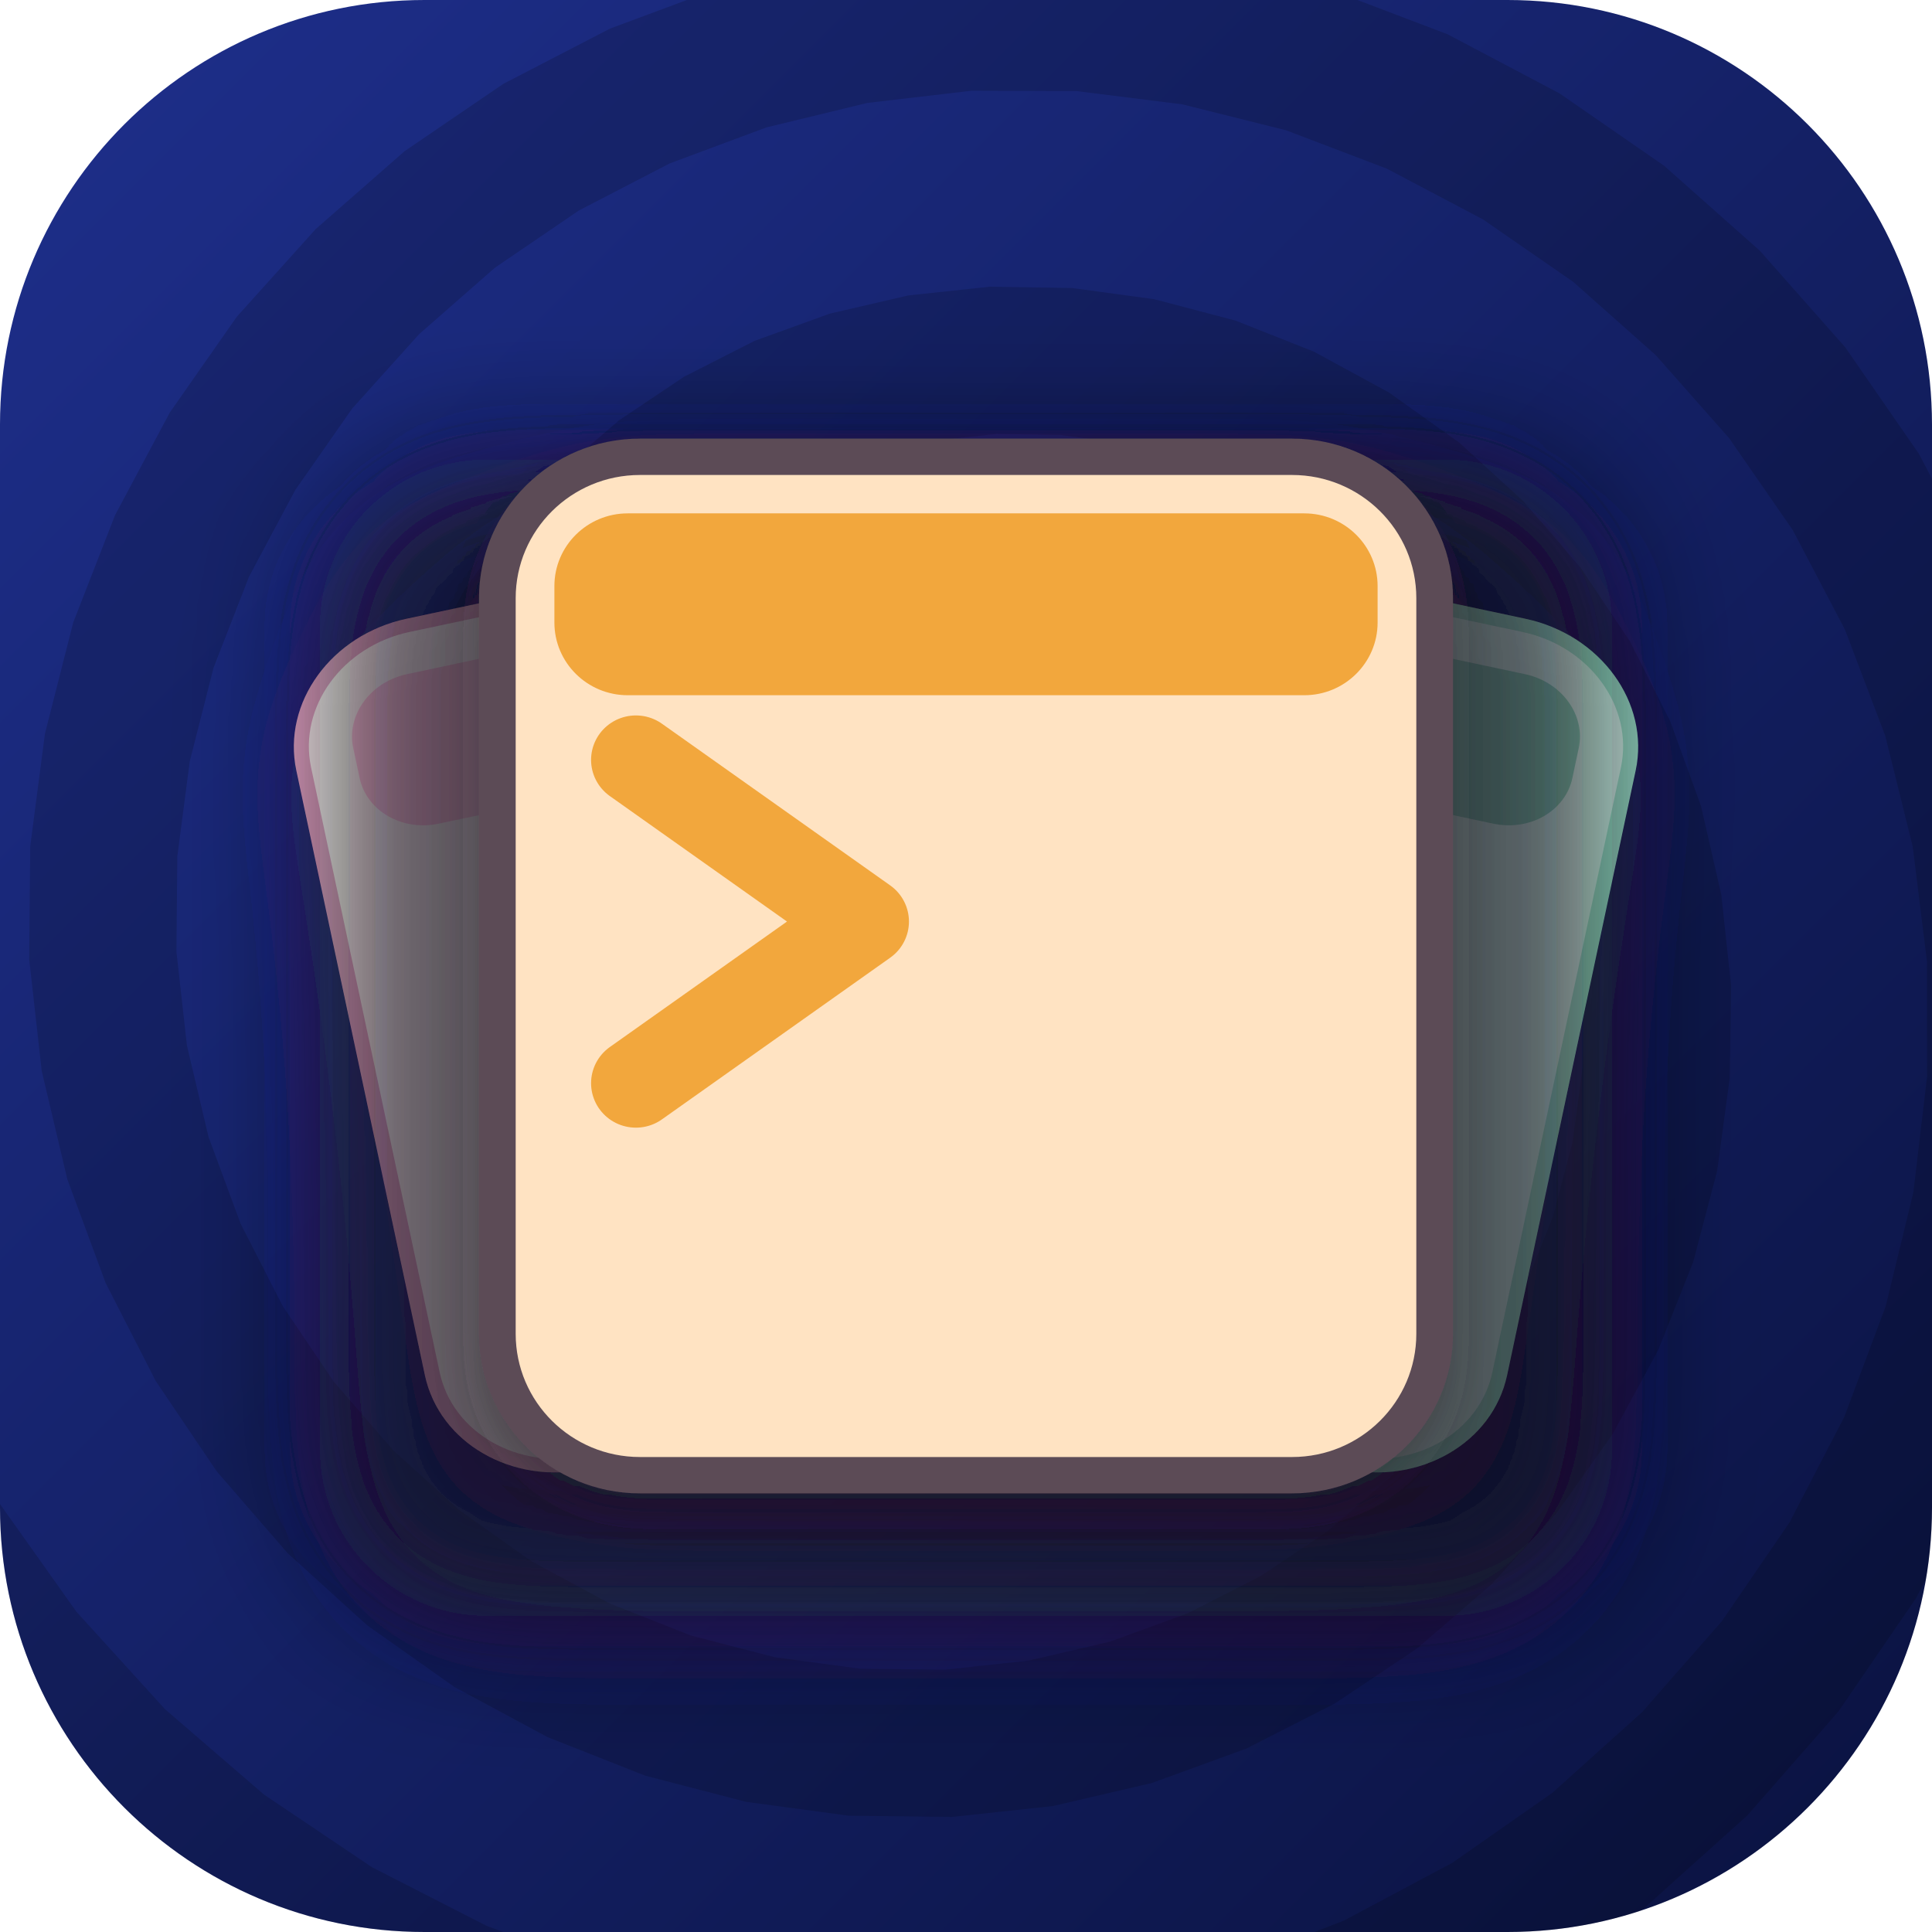
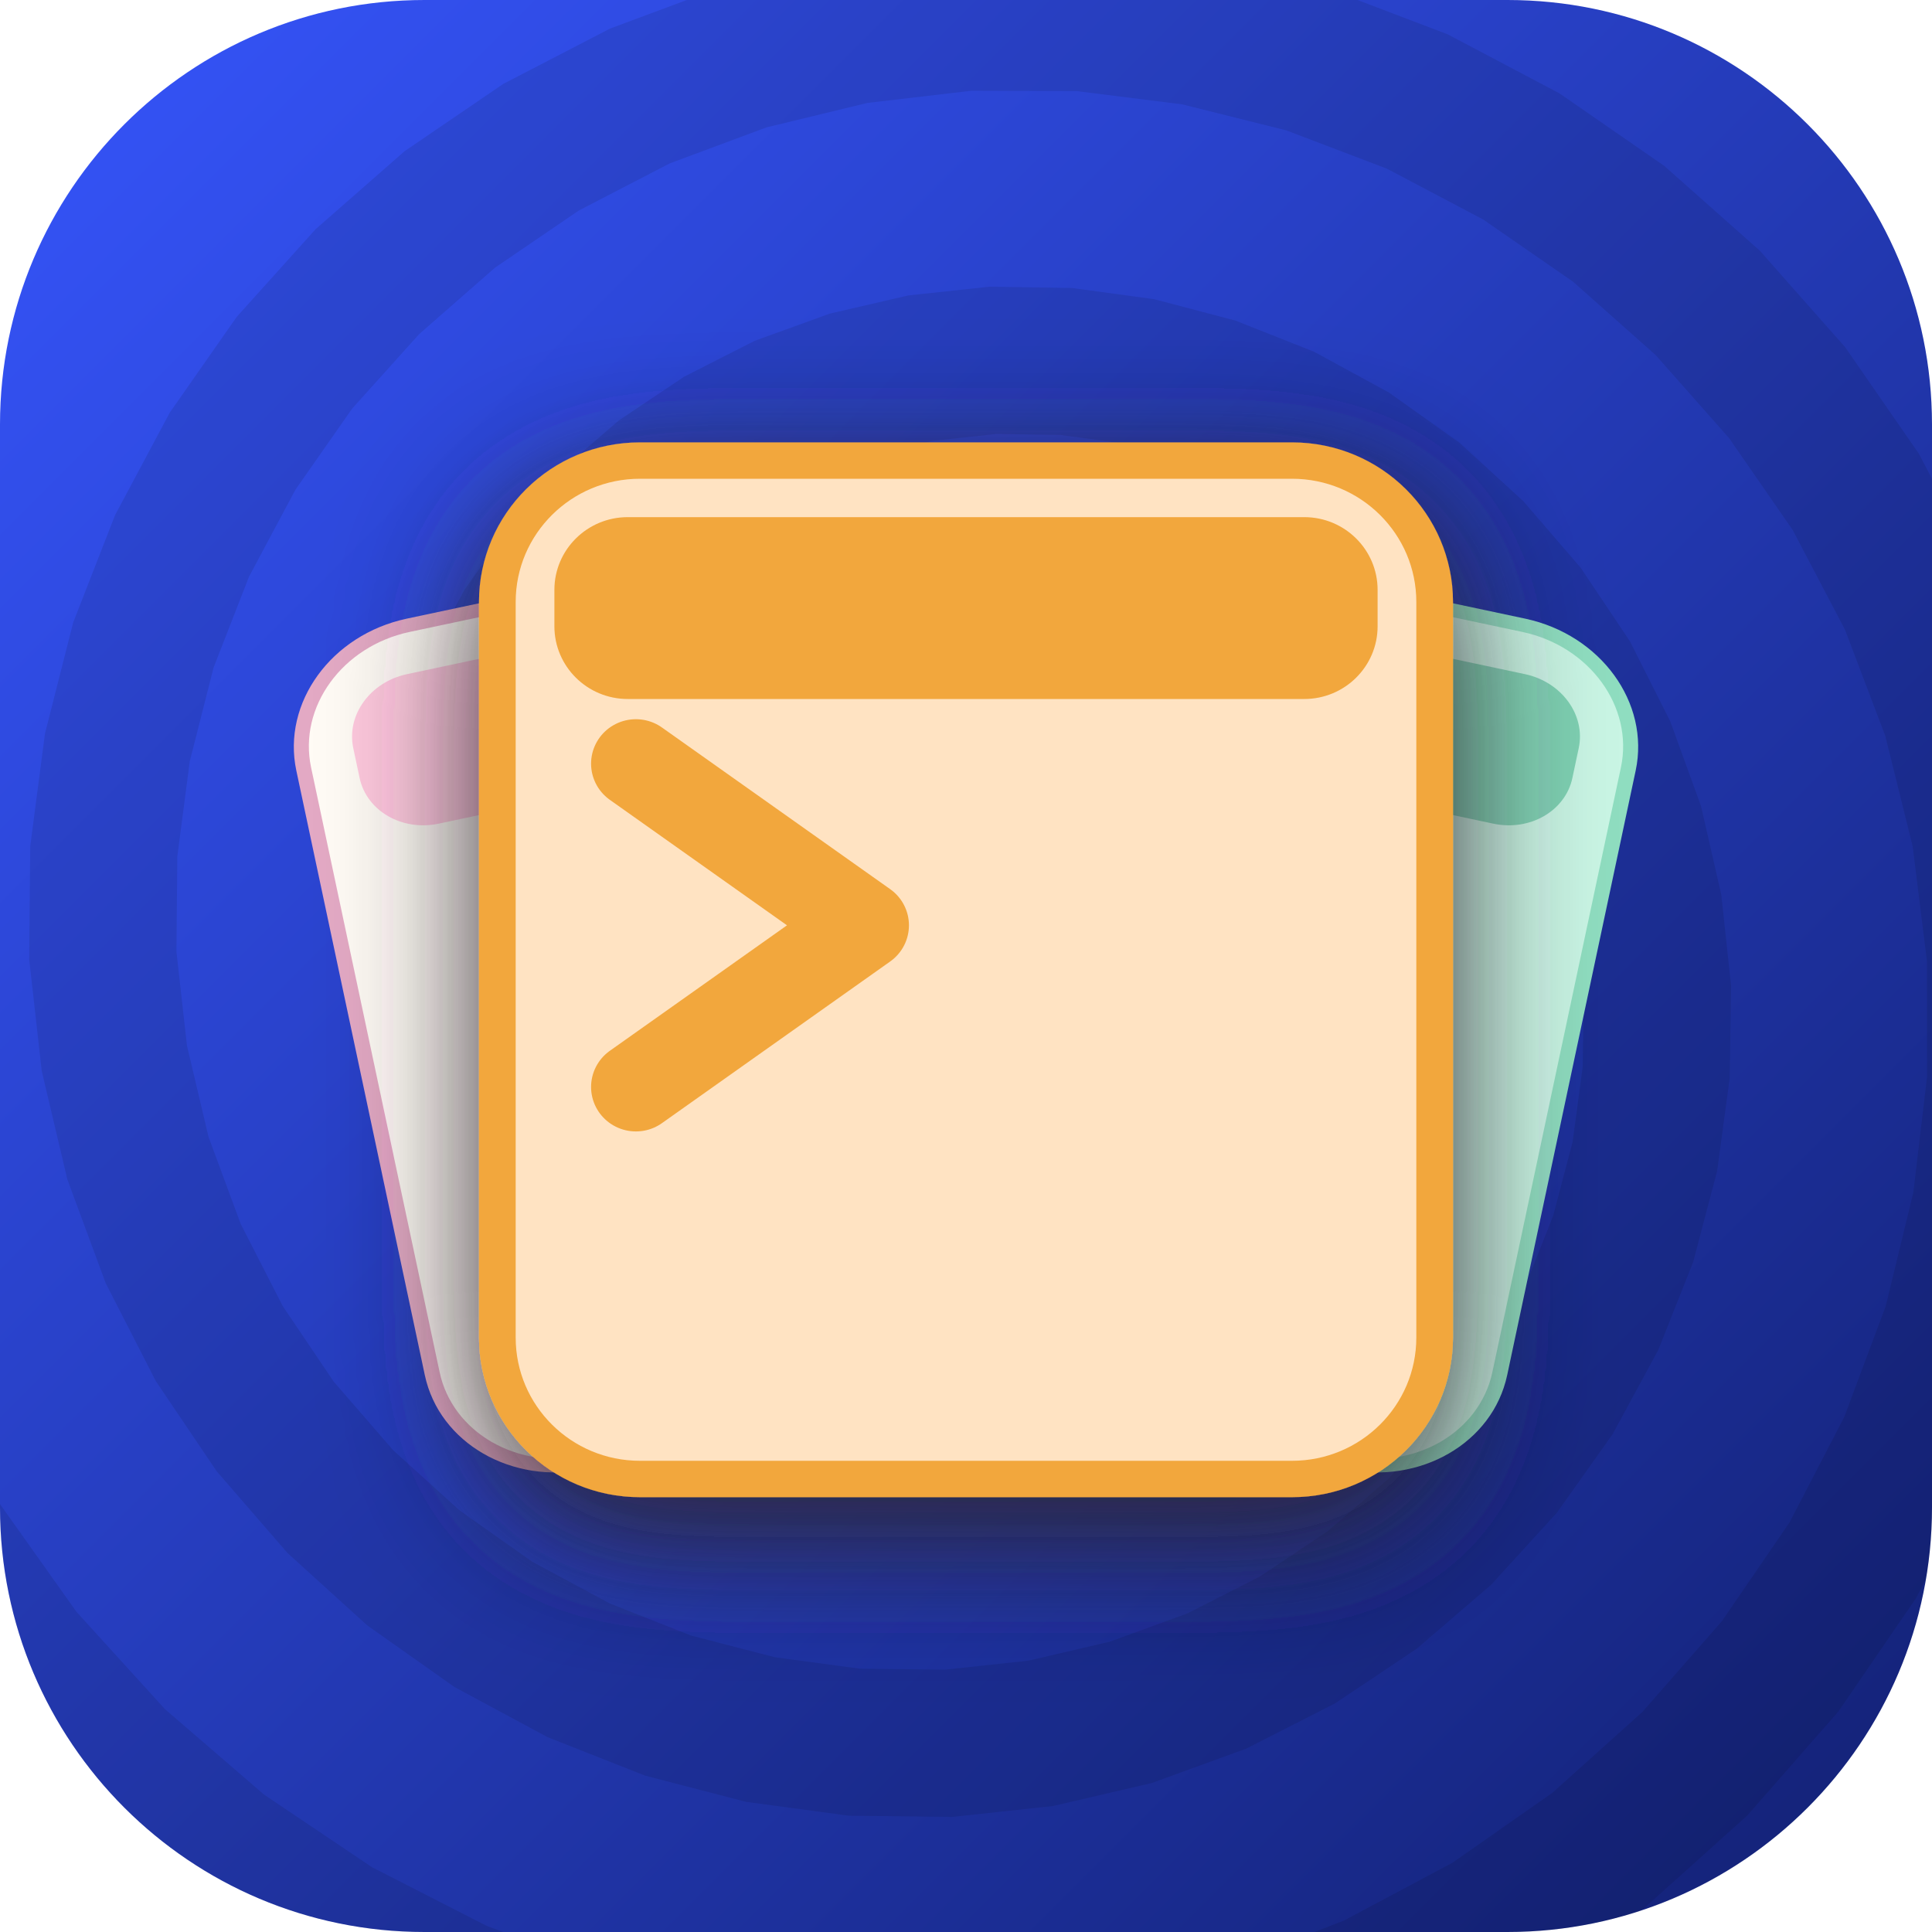
<svg xmlns="http://www.w3.org/2000/svg" width="1024" height="1024" viewBox="0 0 1024 1024">
  <defs>
    <linearGradient id="bg" x1="0" y1="0" x2="1" y2="1">
-       <stop offset="0" stop-color="#1E2F8C" />
-       <stop offset="1" stop-color="#0A123F" />
+       <stop offset="0" stop-color="#3655FC" />
+       <stop offset="1" stop-color="#122072" />
    </linearGradient>
-     <filter id="fanShadow" x="-50%" y="-50%" width="200%" height="200%">
-       <feDropShadow dx="0" dy="20" stdDeviation="24" flood-color="#3B2E4A" flood-opacity="0.16" />
-     </filter>
    <filter id="frontLift" x="-50%" y="-50%" width="200%" height="200%">
-       <feDropShadow dx="0" dy="10" stdDeviation="12" flood-color="#2E2530" flood-opacity="0.35" />
-     </filter>
-     <filter id="castShadow" x="-80%" y="-80%" width="260%" height="260%">
-       <feGaussianBlur stdDeviation="34" />
+       <feDropShadow dx="0" dy="20" stdDeviation="34" flood-color="#2E2530" flood-opacity="0.95" />
    </filter>
    <clipPath id="bgClip">
      <rect x="0" y="0" width="1024" height="1024" rx="225" ry="225" />
    </clipPath>
  </defs>
  <rect x="0" y="0" width="1024" height="1024" rx="225" ry="225" fill="url(#bg)" />
  <g clip-path="url(#bgClip)">
-     <path fill="none" stroke="#000000" stroke-width="78" stroke-opacity="0.16" stroke-linecap="round" d="M 512.0,512.0 L 515.5,512.4 L 518.8,513.7 L 521.8,515.7 L 524.4,518.5 L 526.4,521.9 L 527.8,525.8 L 528.3,530.2 L 528.0,534.9 L 526.8,539.7 L 524.7,544.5 L 521.5,549.2 L 517.5,553.5 L 512.5,557.4 L 506.7,560.6 L 500.1,563.0 L 492.9,564.5 L 485.2,565.0 L 477.1,564.3 L 468.8,562.4 L 460.5,559.2 L 452.4,554.7 L 444.6,548.9 L 437.5,541.9 L 431.0,533.7 L 425.6,524.3 L 421.2,514.0 L 418.2,502.7 L 416.5,490.8 L 416.5,478.4 L 418.0,465.6 L 421.3,452.8 L 426.4,440.1 L 433.2,427.9 L 441.8,416.2 L 452.1,405.5 L 463.9,395.8 L 477.2,387.5 L 491.9,380.8 L 507.6,375.9 L 524.2,372.8 L 541.5,371.9 L 559.2,373.1 L 577.0,376.6 L 594.6,382.4 L 611.7,390.6 L 628.1,401.0 L 643.3,413.6 L 657.2,428.2 L 669.4,444.9 L 679.7,463.2 L 687.7,483.1 L 693.4,504.2 L 696.5,526.2 L 696.9,548.9 L 694.5,571.8 L 689.2,594.7 L 681.0,617.2 L 669.9,638.9 L 656.0,659.4 L 639.5,678.3 L 620.4,695.4 L 599.1,710.2 L 575.8,722.6 L 550.7,732.1 L 524.2,738.7 L 496.8,742.0 L 468.7,741.9 L 440.5,738.4 L 412.4,731.4 L 385.1,720.9 L 358.8,707.0 L 334.1,689.7 L 311.3,669.3 L 291.0,645.9 L 273.4,619.9 L 258.8,591.6 L 247.7,561.4 L 240.2,529.6 L 236.5,496.8 L 236.9,463.3 L 241.4,429.7 L 250.0,396.5 L 262.7,364.2 L 279.4,333.2 L 300.0,304.2 L 324.2,277.6 L 351.7,253.9 L 382.3,233.4 L 415.5,216.5 L 450.9,203.7 L 488.0,195.1 L 526.3,191.0 L 565.2,191.6 L 604.1,196.9 L 642.5,207.0 L 679.9,221.8 L 715.5,241.2 L 748.9,265.0 L 779.4,292.9 L 806.7,324.6 L 830.2,359.7 L 849.4,397.8 L 864.1,438.3 L 873.8,480.7 L 878.5,524.3 L 877.8,568.6 L 871.8,613.0 L 860.3,656.7 L 843.5,699.0 L 821.6,739.4 L 794.7,777.3 L 763.1,811.9 L 727.3,842.7 L 687.7,869.2 L 644.9,891.0 L 599.3,907.6 L 551.6,918.7 L 502.6,924.0 L 452.8,923.4 L 403.1,916.7 L 354.1,904.0 L 306.7,885.3 L 261.4,860.9 L 219.1,831.0 L 180.4,795.9 L 145.9,756.1 L 116.2,712.1 L 91.8,664.4 L 73.1,613.8 L 60.6,560.9 L 54.5,506.5 L 55.0,451.3 L 62.2,396.2 L 76.0,341.9 L 96.5,289.3 L 123.3,239.1 L 156.1,192.2 L 194.7,149.3 L 238.4,111.0 L 286.8,78.0 L 339.1,50.9 L 394.7,30.2 L 452.8,16.1 L 512.6,9.1 L 573.2,9.3 L 633.8,16.9 L 693.4,31.8 L 751.2,53.8 L 806.3,82.9 L 857.9,118.6 L 905.1,160.5 L 947.2,208.1 L 983.6,260.7 L 1013.5,317.7 L 1036.5,378.3 L 1052.2,441.6 L 1060.3,506.8 L 1060.4,572.8 L 1052.6,638.8 L 1036.8,703.8 L 1013.2,766.9 L 982.0,827.0 L 943.5,883.2 L 898.3,934.8 L 847.0,980.9 L 790.1,1020.7 L 728.5,1053.5 L 663.0,1078.9 L 594.6,1096.4 L 524.1,1105.6 L 452.6,1106.2 L 381.1,1098.2 L 310.7,1081.7 L 242.4,1056.6 L 177.3,1023.3 L 116.2,982.2 L 60.2,933.9 L 10.1,878.8 L -33.2,817.8 L -69.1,751.7 L -97.0,681.3 L -116.4,607.7 L -126.8,531.9" />
+     <path fill="none" stroke="#000000" stroke-width="78" stroke-opacity="0.096" stroke-linecap="round" d="M 512.0,512.0 L 515.5,512.4 L 518.8,513.7 L 521.8,515.7 L 524.4,518.5 L 526.4,521.9 L 527.8,525.8 L 528.3,530.2 L 528.0,534.9 L 526.8,539.7 L 524.7,544.5 L 521.5,549.2 L 517.5,553.5 L 512.5,557.4 L 506.7,560.6 L 500.1,563.0 L 492.9,564.5 L 485.2,565.0 L 477.1,564.3 L 468.8,562.4 L 460.5,559.2 L 452.4,554.7 L 444.6,548.9 L 437.5,541.9 L 431.0,533.7 L 425.6,524.3 L 421.2,514.0 L 418.2,502.7 L 416.5,490.8 L 416.5,478.4 L 418.0,465.6 L 421.3,452.8 L 426.4,440.1 L 433.2,427.9 L 441.8,416.2 L 452.1,405.5 L 463.9,395.8 L 477.2,387.5 L 491.9,380.8 L 507.6,375.9 L 524.2,372.8 L 541.5,371.9 L 559.2,373.1 L 577.0,376.6 L 594.6,382.4 L 611.7,390.6 L 628.1,401.0 L 643.3,413.6 L 657.2,428.2 L 669.4,444.9 L 679.7,463.2 L 687.7,483.1 L 693.4,504.2 L 696.5,526.2 L 696.9,548.9 L 694.5,571.8 L 689.2,594.7 L 681.0,617.2 L 669.9,638.9 L 656.0,659.4 L 639.5,678.3 L 620.4,695.4 L 599.1,710.2 L 575.8,722.6 L 550.7,732.1 L 524.2,738.7 L 496.8,742.0 L 468.7,741.9 L 440.5,738.4 L 412.4,731.4 L 385.1,720.9 L 358.8,707.0 L 334.1,689.7 L 311.3,669.3 L 291.0,645.9 L 273.4,619.9 L 258.8,591.6 L 247.7,561.4 L 240.2,529.6 L 236.5,496.8 L 236.9,463.3 L 241.4,429.7 L 250.0,396.5 L 262.7,364.2 L 279.4,333.2 L 300.0,304.2 L 324.2,277.6 L 351.7,253.9 L 382.3,233.4 L 415.5,216.5 L 450.9,203.7 L 488.0,195.1 L 526.3,191.0 L 565.2,191.6 L 604.1,196.9 L 642.5,207.0 L 679.9,221.8 L 715.5,241.2 L 748.9,265.0 L 779.4,292.9 L 806.7,324.6 L 830.2,359.7 L 849.4,397.8 L 864.1,438.3 L 873.8,480.7 L 878.5,524.3 L 877.8,568.6 L 871.8,613.0 L 860.3,656.7 L 843.5,699.0 L 821.6,739.4 L 794.7,777.3 L 763.1,811.9 L 727.3,842.7 L 687.7,869.2 L 644.9,891.0 L 599.3,907.6 L 551.6,918.7 L 502.6,924.0 L 452.8,923.4 L 403.1,916.7 L 354.1,904.0 L 306.7,885.3 L 261.4,860.9 L 219.1,831.0 L 180.4,795.9 L 145.9,756.1 L 116.2,712.1 L 91.8,664.4 L 73.1,613.8 L 60.6,560.9 L 54.5,506.5 L 55.0,451.3 L 62.2,396.2 L 76.0,341.9 L 96.5,289.3 L 123.3,239.1 L 156.1,192.2 L 194.7,149.3 L 238.4,111.0 L 286.8,78.0 L 339.1,50.9 L 394.7,30.2 L 452.8,16.1 L 512.6,9.1 L 573.2,9.3 L 633.8,16.9 L 693.4,31.8 L 751.2,53.8 L 806.3,82.9 L 857.9,118.6 L 905.1,160.5 L 947.2,208.1 L 983.6,260.7 L 1013.5,317.7 L 1036.5,378.3 L 1052.2,441.6 L 1060.3,506.8 L 1060.4,572.8 L 1052.6,638.8 L 1036.8,703.8 L 1013.2,766.9 L 982.0,827.0 L 943.5,883.2 L 898.3,934.8 L 847.0,980.9 L 790.1,1020.7 L 728.5,1053.5 L 663.0,1078.9 L 594.6,1096.4 L 524.1,1105.6 L 452.6,1106.2 L 381.1,1098.2 L 310.7,1081.7 L 242.4,1056.6 L 177.3,1023.3 L 116.2,982.2 L 60.2,933.9 L 10.1,878.8 L -33.2,817.8 L -69.1,751.7 L -97.0,681.3 L -116.4,607.7 L -126.8,531.9" />
  </g>
-   <g filter="url(#fanShadow)">
+   <g>
    <g transform="translate(420 520) rotate(-12) scale(1 0.9) translate(-420 -520)">
      <rect x="190" y="268" width="460" height="504" rx="70" ry="70" fill="#FFFBF5" stroke="#E3A9C4" stroke-width="8" />
      <rect x="218" y="296" width="404" height="90" rx="36" ry="36" fill="#FFC9DE" />
    </g>
    <g transform="translate(604 520) rotate(12) scale(1 0.9) translate(-604 -520)">
      <rect x="374" y="268" width="460" height="504" rx="70" ry="70" fill="#C9F5E4" stroke="#8FDDC0" stroke-width="8" />
      <rect x="402" y="296" width="404" height="90" rx="36" ry="36" fill="#7FD1B3" />
    </g>
-     <rect x="170" y="214" width="684" height="612" rx="88" ry="88" fill="#120D1C" opacity="0.68" filter="url(#castShadow)" transform="translate(0 30)" />
-     <g filter="url(#frontLift)" transform="translate(512 512) scale(1.08 1.071) translate(-512 -512)">
-       <rect x="282" y="260" width="460" height="504" rx="70" ry="70" fill="#FFE3C2" stroke="#5C4B57" stroke-width="18" />
+     <g filter="url(#frontLift)" transform="translate(512 514) scale(1.08 1.071) translate(-512 -512)">
+       <rect x="282" y="260" width="460" height="504" rx="70" ry="70" fill="#FFE3C2" stroke="#F2A73D" stroke-width="18" />
      <rect x="310" y="288" width="404" height="90" rx="36" ry="36" fill="#F2A73D" />
      <polyline points="350,410 462,490 350,570" fill="none" stroke="#F2A73D" stroke-width="44" stroke-linecap="round" stroke-linejoin="round" />
    </g>
  </g>
</svg>
